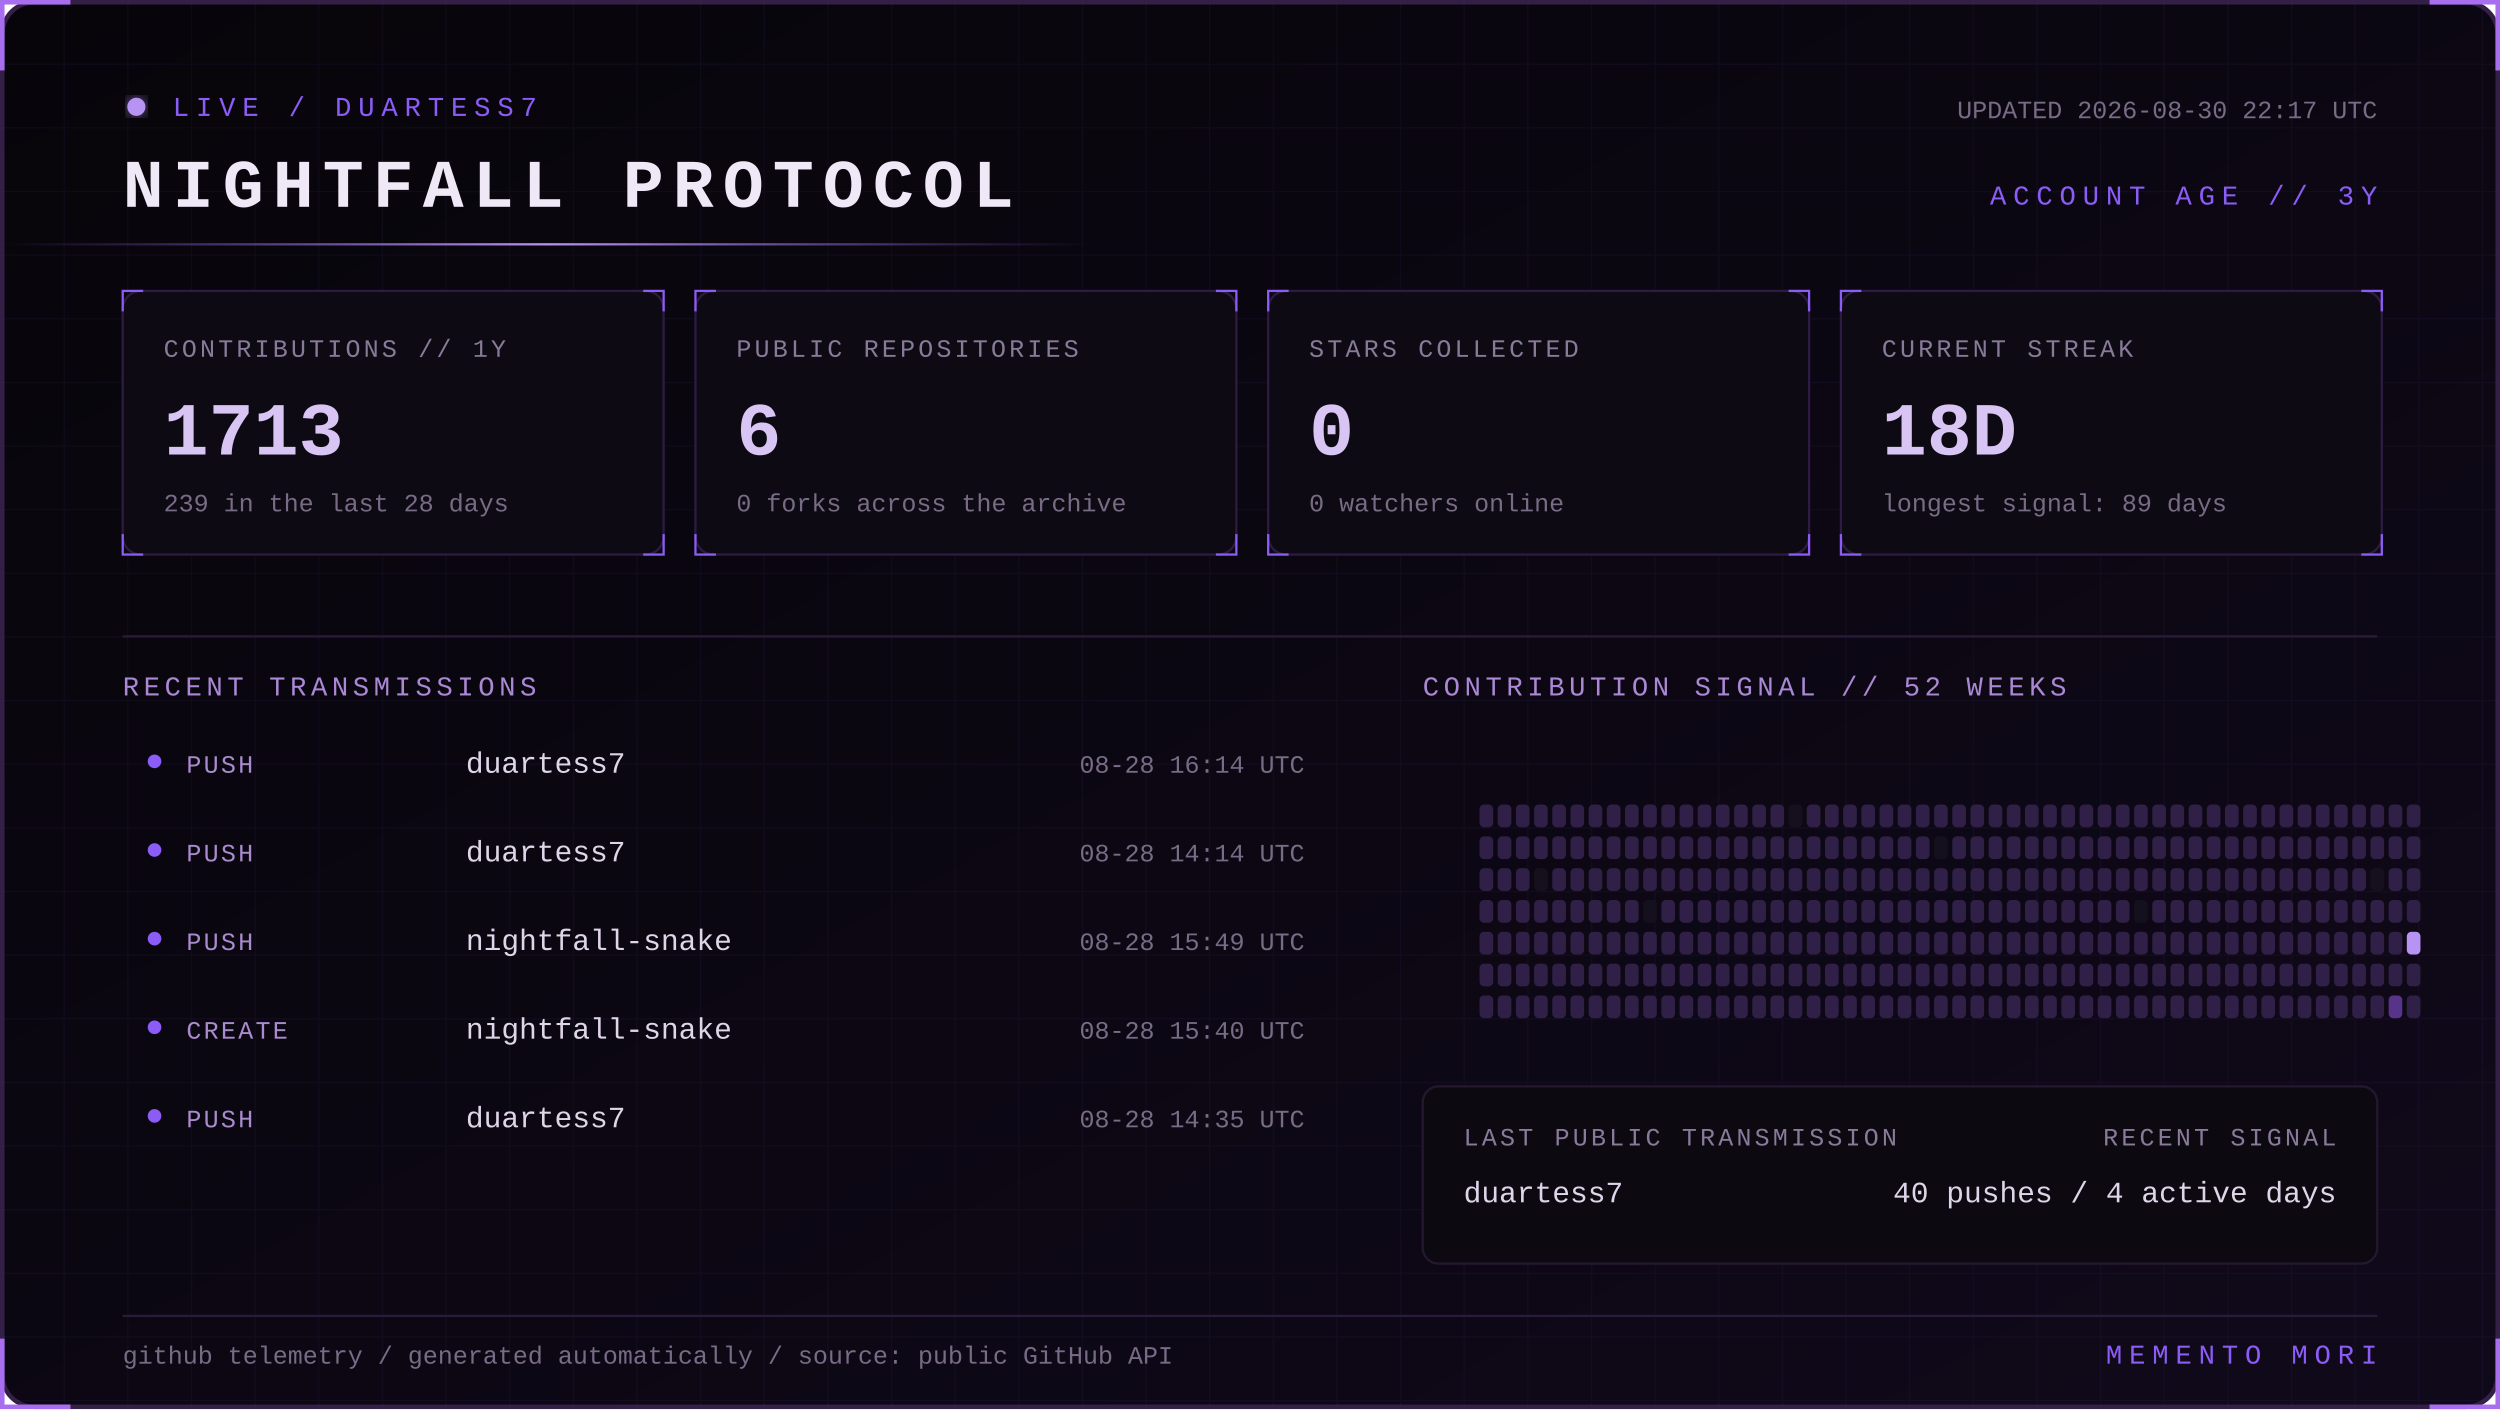
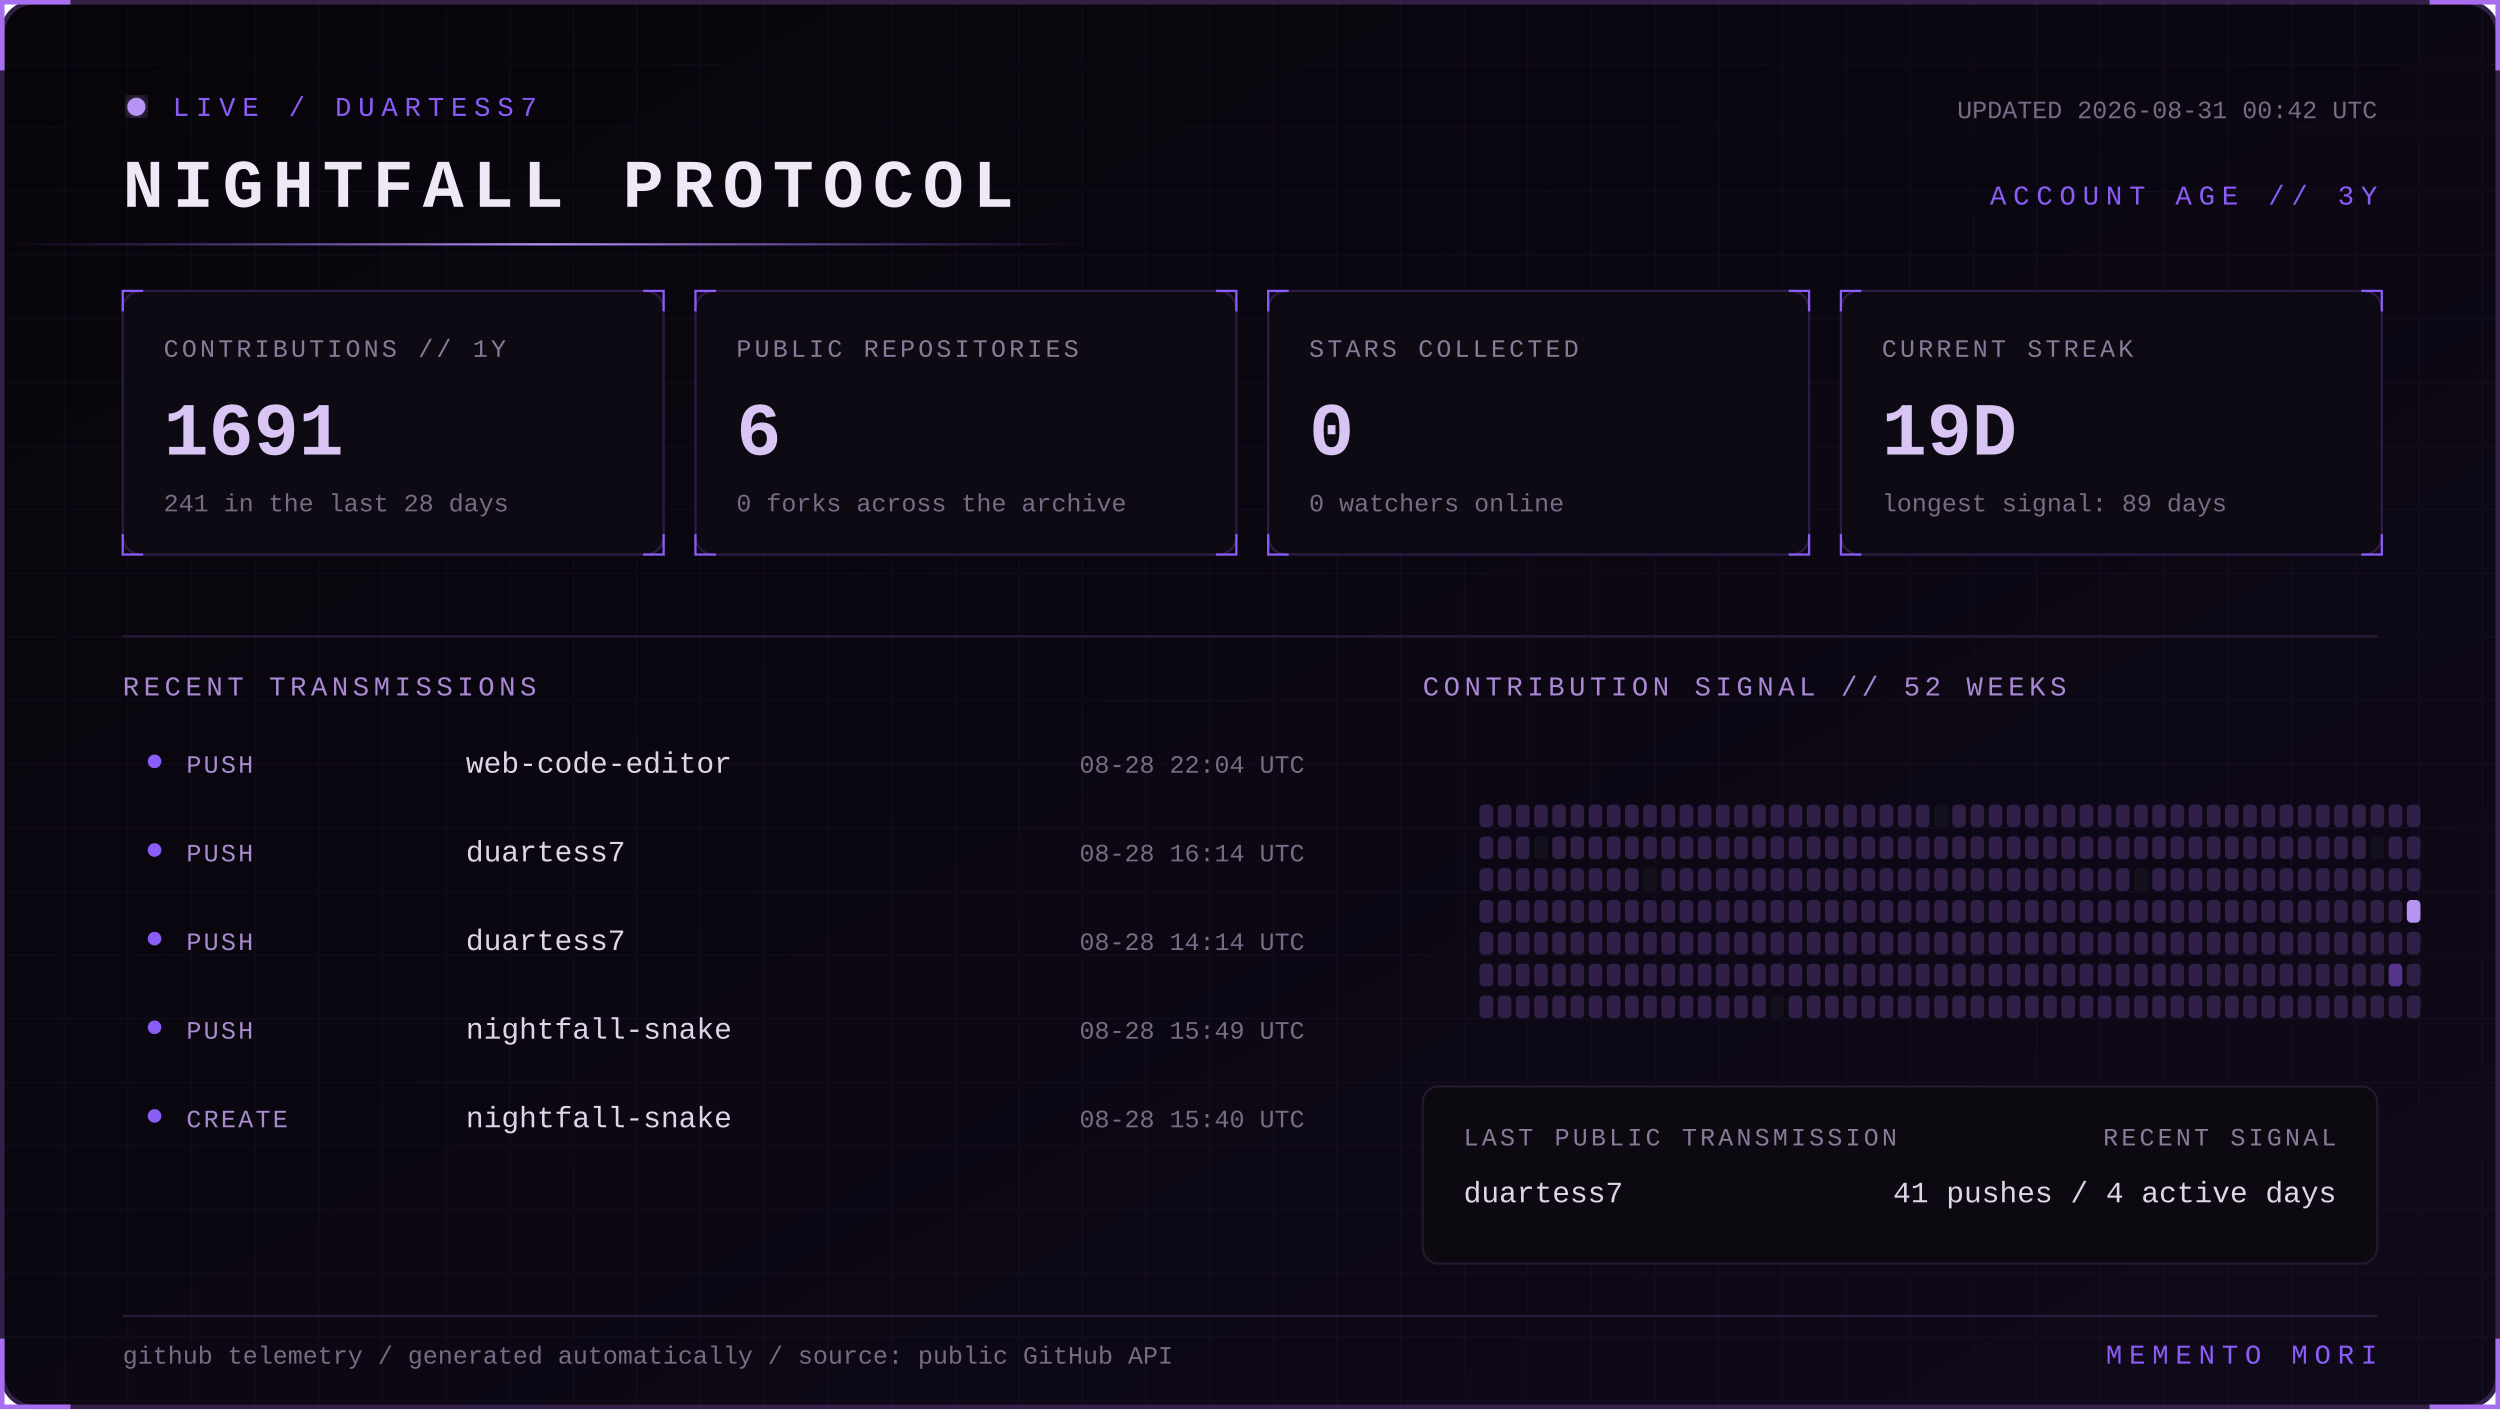
<svg xmlns="http://www.w3.org/2000/svg" width="1100" height="620" viewBox="0 0 1100 620" role="img" aria-labelledby="title desc">
  <defs>
    <linearGradient id="bg" x1="0" y1="0" x2="1" y2="1">
      <stop stop-color="#07050a" />
      <stop offset="1" stop-color="#10091a" />
    </linearGradient>
    <linearGradient id="beam">
      <stop stop-color="#8b5cf6" stop-opacity="0" />
      <stop offset=".5" stop-color="#b794f4" />
      <stop offset="1" stop-color="#8b5cf6" stop-opacity="0" />
    </linearGradient>
    <filter id="glow">
      <feGaussianBlur stdDeviation="4" result="b" />
      <feMerge>
        <feMergeNode in="b" />
        <feMergeNode in="SourceGraphic" />
      </feMerge>
    </filter>
    <pattern id="grid" width="28" height="28" patternUnits="userSpaceOnUse">
      <path d="M28 0H0V28" fill="none" stroke="#8b5cf6" stroke-opacity=".055" />
    </pattern>
    <style>
      text { font-family: Consolas, 'Courier New', monospace; }
      .kicker { fill:#8b5cf6; font-size:12px; letter-spacing:3px; }
      .title { fill:#eee8f7; font-size:30px; font-weight:700; letter-spacing:4px; }
      .label { fill:#887a99; font-size:11px; letter-spacing:1.4px; }
      .value { fill:#d8c5f4; font-size:33px; font-weight:700; }
      .detail,.pct { fill:#776b85; font-size:11px; }
      .section { fill:#aa88d4; font-size:12px; letter-spacing:2px; }
      .lang { fill:#ded5e8; font-size:13px; }
      .event { fill:#a98bce; font-size:11px; letter-spacing:1px; }
      .scan { animation:scan 5s linear infinite; }
      .blink { animation:blink 1.6s step-end infinite; }
      @keyframes scan { from { transform:translateX(-500px) } to { transform:translateX(1100px) } }
      @keyframes blink { 50% { opacity:.25 } }
    </style>
  </defs>
  <rect x="1" y="1" width="1098" height="618" rx="14" fill="url(#bg)" stroke="#342047" stroke-width="2" />
  <rect x="1" y="1" width="1098" height="618" rx="14" fill="url(#grid)" />
  <path d="M31 1H1v30 M1069 1h30v30 M1099 589v30h-30 M31 619H1v-30" stroke="#a76ff0" stroke-width="2" fill="none" />
  <g transform="translate(54 42)">
    <circle cx="6" cy="5" r="4" fill="#b794f4" filter="url(#glow)" class="blink" />
    <text x="22" y="9" class="kicker">LIVE / DUARTESS7</text>
    <text y="49" class="title">NIGHTFALL PROTOCOL</text>
-     <text x="992" y="10" text-anchor="end" class="detail">UPDATED 2026-08-30 22:17 UTC</text>
+     <text x="992" y="10" text-anchor="end" class="detail">UPDATED 2026-08-31 00:42 UTC</text>
    <text x="992" y="48" text-anchor="end" class="kicker">ACCOUNT AGE // 3Y</text>
  </g>
  <rect y="107" width="480" height="1" fill="url(#beam)" class="scan" />
  <g transform="translate(54 128)">
    <rect width="238" height="116" rx="8" fill="#0d0a13" stroke="#2d1b43" />
    <path d="M0 9V0h9 M229 0h9v9 M238 107v9h-9 M9 116H0v-9" stroke="#8b5cf6" fill="none" />
    <text x="18" y="29" class="label">CONTRIBUTIONS // 1Y</text>
-     <text x="18" y="72" class="value">1713</text>
-     <text x="18" y="97" class="detail">239 in the last 28 days</text>
+     <text x="18" y="72" class="value">1691</text>
+     <text x="18" y="97" class="detail">241 in the last 28 days</text>
  </g>
  <g transform="translate(306 128)">
    <rect width="238" height="116" rx="8" fill="#0d0a13" stroke="#2d1b43" />
    <path d="M0 9V0h9 M229 0h9v9 M238 107v9h-9 M9 116H0v-9" stroke="#8b5cf6" fill="none" />
    <text x="18" y="29" class="label">PUBLIC REPOSITORIES</text>
    <text x="18" y="72" class="value">6</text>
    <text x="18" y="97" class="detail">0 forks across the archive</text>
  </g>
  <g transform="translate(558 128)">
    <rect width="238" height="116" rx="8" fill="#0d0a13" stroke="#2d1b43" />
    <path d="M0 9V0h9 M229 0h9v9 M238 107v9h-9 M9 116H0v-9" stroke="#8b5cf6" fill="none" />
    <text x="18" y="29" class="label">STARS COLLECTED</text>
    <text x="18" y="72" class="value">0</text>
    <text x="18" y="97" class="detail">0 watchers online</text>
  </g>
  <g transform="translate(810 128)">
    <rect width="238" height="116" rx="8" fill="#0d0a13" stroke="#2d1b43" />
    <path d="M0 9V0h9 M229 0h9v9 M238 107v9h-9 M9 116H0v-9" stroke="#8b5cf6" fill="none" />
    <text x="18" y="29" class="label">CURRENT STREAK</text>
-     <text x="18" y="72" class="value">18D</text>
+     <text x="18" y="72" class="value">19D</text>
    <text x="18" y="97" class="detail">longest signal: 89 days</text>
  </g>
  <path d="M54 280H1046" stroke="#291b39" />
  <text x="54" y="306" class="section">RECENT TRANSMISSIONS</text>
  <text x="626" y="306" class="section">CONTRIBUTION SIGNAL // 52 WEEKS</text>
  <circle cx="68" cy="335" r="3" fill="#8b5cf6" />
  <text x="82" y="340" class="event">PUSH</text>
-   <text x="205" y="340" class="lang">duartess7</text>
-   <text x="574" y="340" text-anchor="end" class="pct">08-28 16:14 UTC</text>
+   <text x="205" y="340" class="lang">web-code-editor</text>
+   <text x="574" y="340" text-anchor="end" class="pct">08-28 22:04 UTC</text>
  <circle cx="68" cy="374" r="3" fill="#8b5cf6" />
  <text x="82" y="379" class="event">PUSH</text>
  <text x="205" y="379" class="lang">duartess7</text>
-   <text x="574" y="379" text-anchor="end" class="pct">08-28 14:14 UTC</text>
+   <text x="574" y="379" text-anchor="end" class="pct">08-28 16:14 UTC</text>
  <circle cx="68" cy="413" r="3" fill="#8b5cf6" />
  <text x="82" y="418" class="event">PUSH</text>
-   <text x="205" y="418" class="lang">nightfall-snake</text>
-   <text x="574" y="418" text-anchor="end" class="pct">08-28 15:49 UTC</text>
+   <text x="205" y="418" class="lang">duartess7</text>
+   <text x="574" y="418" text-anchor="end" class="pct">08-28 14:14 UTC</text>
  <circle cx="68" cy="452" r="3" fill="#8b5cf6" />
-   <text x="82" y="457" class="event">CREATE</text>
+   <text x="82" y="457" class="event">PUSH</text>
  <text x="205" y="457" class="lang">nightfall-snake</text>
-   <text x="574" y="457" text-anchor="end" class="pct">08-28 15:40 UTC</text>
+   <text x="574" y="457" text-anchor="end" class="pct">08-28 15:49 UTC</text>
  <circle cx="68" cy="491" r="3" fill="#8b5cf6" />
-   <text x="82" y="496" class="event">PUSH</text>
-   <text x="205" y="496" class="lang">duartess7</text>
-   <text x="574" y="496" text-anchor="end" class="pct">08-28 14:35 UTC</text>
+   <text x="82" y="496" class="event">CREATE</text>
+   <text x="205" y="496" class="lang">nightfall-snake</text>
+   <text x="574" y="496" text-anchor="end" class="pct">08-28 15:40 UTC</text>
  <g>
    <rect x="651" y="354" width="6" height="10" rx="2" fill="#302047" />
    <rect x="651" y="368" width="6" height="10" rx="2" fill="#302047" />
    <rect x="651" y="382" width="6" height="10" rx="2" fill="#302047" />
    <rect x="651" y="396" width="6" height="10" rx="2" fill="#302047" />
    <rect x="651" y="410" width="6" height="10" rx="2" fill="#302047" />
    <rect x="651" y="424" width="6" height="10" rx="2" fill="#302047" />
    <rect x="651" y="438" width="6" height="10" rx="2" fill="#302047" />
    <rect x="659" y="354" width="6" height="10" rx="2" fill="#302047" />
    <rect x="659" y="368" width="6" height="10" rx="2" fill="#302047" />
    <rect x="659" y="382" width="6" height="10" rx="2" fill="#302047" />
    <rect x="659" y="396" width="6" height="10" rx="2" fill="#302047" />
    <rect x="659" y="410" width="6" height="10" rx="2" fill="#302047" />
    <rect x="659" y="424" width="6" height="10" rx="2" fill="#302047" />
    <rect x="659" y="438" width="6" height="10" rx="2" fill="#302047" />
    <rect x="667" y="354" width="6" height="10" rx="2" fill="#302047" />
    <rect x="667" y="368" width="6" height="10" rx="2" fill="#302047" />
    <rect x="667" y="382" width="6" height="10" rx="2" fill="#302047" />
    <rect x="667" y="396" width="6" height="10" rx="2" fill="#302047" />
    <rect x="667" y="410" width="6" height="10" rx="2" fill="#302047" />
    <rect x="667" y="424" width="6" height="10" rx="2" fill="#302047" />
    <rect x="667" y="438" width="6" height="10" rx="2" fill="#302047" />
    <rect x="675" y="354" width="6" height="10" rx="2" fill="#302047" />
-     <rect x="675" y="368" width="6" height="10" rx="2" fill="#302047" />
-     <rect x="675" y="382" width="6" height="10" rx="2" fill="#15101d" />
+     <rect x="675" y="368" width="6" height="10" rx="2" fill="#15101d" />
+     <rect x="675" y="382" width="6" height="10" rx="2" fill="#302047" />
    <rect x="675" y="396" width="6" height="10" rx="2" fill="#302047" />
    <rect x="675" y="410" width="6" height="10" rx="2" fill="#302047" />
    <rect x="675" y="424" width="6" height="10" rx="2" fill="#302047" />
    <rect x="675" y="438" width="6" height="10" rx="2" fill="#302047" />
    <rect x="683" y="354" width="6" height="10" rx="2" fill="#302047" />
    <rect x="683" y="368" width="6" height="10" rx="2" fill="#302047" />
    <rect x="683" y="382" width="6" height="10" rx="2" fill="#302047" />
    <rect x="683" y="396" width="6" height="10" rx="2" fill="#302047" />
    <rect x="683" y="410" width="6" height="10" rx="2" fill="#302047" />
    <rect x="683" y="424" width="6" height="10" rx="2" fill="#302047" />
    <rect x="683" y="438" width="6" height="10" rx="2" fill="#302047" />
    <rect x="691" y="354" width="6" height="10" rx="2" fill="#302047" />
    <rect x="691" y="368" width="6" height="10" rx="2" fill="#302047" />
    <rect x="691" y="382" width="6" height="10" rx="2" fill="#302047" />
    <rect x="691" y="396" width="6" height="10" rx="2" fill="#302047" />
    <rect x="691" y="410" width="6" height="10" rx="2" fill="#302047" />
    <rect x="691" y="424" width="6" height="10" rx="2" fill="#302047" />
    <rect x="691" y="438" width="6" height="10" rx="2" fill="#302047" />
    <rect x="699" y="354" width="6" height="10" rx="2" fill="#302047" />
    <rect x="699" y="368" width="6" height="10" rx="2" fill="#302047" />
    <rect x="699" y="382" width="6" height="10" rx="2" fill="#302047" />
    <rect x="699" y="396" width="6" height="10" rx="2" fill="#302047" />
    <rect x="699" y="410" width="6" height="10" rx="2" fill="#302047" />
    <rect x="699" y="424" width="6" height="10" rx="2" fill="#302047" />
    <rect x="699" y="438" width="6" height="10" rx="2" fill="#302047" />
    <rect x="707" y="354" width="6" height="10" rx="2" fill="#302047" />
    <rect x="707" y="368" width="6" height="10" rx="2" fill="#302047" />
    <rect x="707" y="382" width="6" height="10" rx="2" fill="#302047" />
    <rect x="707" y="396" width="6" height="10" rx="2" fill="#302047" />
    <rect x="707" y="410" width="6" height="10" rx="2" fill="#302047" />
    <rect x="707" y="424" width="6" height="10" rx="2" fill="#302047" />
    <rect x="707" y="438" width="6" height="10" rx="2" fill="#302047" />
    <rect x="715" y="354" width="6" height="10" rx="2" fill="#302047" />
    <rect x="715" y="368" width="6" height="10" rx="2" fill="#302047" />
    <rect x="715" y="382" width="6" height="10" rx="2" fill="#302047" />
    <rect x="715" y="396" width="6" height="10" rx="2" fill="#302047" />
    <rect x="715" y="410" width="6" height="10" rx="2" fill="#302047" />
    <rect x="715" y="424" width="6" height="10" rx="2" fill="#302047" />
    <rect x="715" y="438" width="6" height="10" rx="2" fill="#302047" />
    <rect x="723" y="354" width="6" height="10" rx="2" fill="#302047" />
    <rect x="723" y="368" width="6" height="10" rx="2" fill="#302047" />
-     <rect x="723" y="382" width="6" height="10" rx="2" fill="#302047" />
-     <rect x="723" y="396" width="6" height="10" rx="2" fill="#15101d" />
+     <rect x="723" y="382" width="6" height="10" rx="2" fill="#15101d" />
+     <rect x="723" y="396" width="6" height="10" rx="2" fill="#302047" />
    <rect x="723" y="410" width="6" height="10" rx="2" fill="#302047" />
    <rect x="723" y="424" width="6" height="10" rx="2" fill="#302047" />
    <rect x="723" y="438" width="6" height="10" rx="2" fill="#302047" />
    <rect x="731" y="354" width="6" height="10" rx="2" fill="#302047" />
    <rect x="731" y="368" width="6" height="10" rx="2" fill="#302047" />
    <rect x="731" y="382" width="6" height="10" rx="2" fill="#302047" />
    <rect x="731" y="396" width="6" height="10" rx="2" fill="#302047" />
    <rect x="731" y="410" width="6" height="10" rx="2" fill="#302047" />
    <rect x="731" y="424" width="6" height="10" rx="2" fill="#302047" />
    <rect x="731" y="438" width="6" height="10" rx="2" fill="#302047" />
    <rect x="739" y="354" width="6" height="10" rx="2" fill="#302047" />
    <rect x="739" y="368" width="6" height="10" rx="2" fill="#302047" />
    <rect x="739" y="382" width="6" height="10" rx="2" fill="#302047" />
    <rect x="739" y="396" width="6" height="10" rx="2" fill="#302047" />
    <rect x="739" y="410" width="6" height="10" rx="2" fill="#302047" />
    <rect x="739" y="424" width="6" height="10" rx="2" fill="#302047" />
    <rect x="739" y="438" width="6" height="10" rx="2" fill="#302047" />
    <rect x="747" y="354" width="6" height="10" rx="2" fill="#302047" />
    <rect x="747" y="368" width="6" height="10" rx="2" fill="#302047" />
    <rect x="747" y="382" width="6" height="10" rx="2" fill="#302047" />
    <rect x="747" y="396" width="6" height="10" rx="2" fill="#302047" />
    <rect x="747" y="410" width="6" height="10" rx="2" fill="#302047" />
    <rect x="747" y="424" width="6" height="10" rx="2" fill="#302047" />
    <rect x="747" y="438" width="6" height="10" rx="2" fill="#302047" />
    <rect x="755" y="354" width="6" height="10" rx="2" fill="#302047" />
    <rect x="755" y="368" width="6" height="10" rx="2" fill="#302047" />
    <rect x="755" y="382" width="6" height="10" rx="2" fill="#302047" />
    <rect x="755" y="396" width="6" height="10" rx="2" fill="#302047" />
    <rect x="755" y="410" width="6" height="10" rx="2" fill="#302047" />
    <rect x="755" y="424" width="6" height="10" rx="2" fill="#302047" />
    <rect x="755" y="438" width="6" height="10" rx="2" fill="#302047" />
    <rect x="763" y="354" width="6" height="10" rx="2" fill="#302047" />
    <rect x="763" y="368" width="6" height="10" rx="2" fill="#302047" />
    <rect x="763" y="382" width="6" height="10" rx="2" fill="#302047" />
    <rect x="763" y="396" width="6" height="10" rx="2" fill="#302047" />
    <rect x="763" y="410" width="6" height="10" rx="2" fill="#302047" />
    <rect x="763" y="424" width="6" height="10" rx="2" fill="#302047" />
    <rect x="763" y="438" width="6" height="10" rx="2" fill="#302047" />
    <rect x="771" y="354" width="6" height="10" rx="2" fill="#302047" />
    <rect x="771" y="368" width="6" height="10" rx="2" fill="#302047" />
    <rect x="771" y="382" width="6" height="10" rx="2" fill="#302047" />
    <rect x="771" y="396" width="6" height="10" rx="2" fill="#302047" />
    <rect x="771" y="410" width="6" height="10" rx="2" fill="#302047" />
    <rect x="771" y="424" width="6" height="10" rx="2" fill="#302047" />
    <rect x="771" y="438" width="6" height="10" rx="2" fill="#302047" />
    <rect x="779" y="354" width="6" height="10" rx="2" fill="#302047" />
    <rect x="779" y="368" width="6" height="10" rx="2" fill="#302047" />
    <rect x="779" y="382" width="6" height="10" rx="2" fill="#302047" />
    <rect x="779" y="396" width="6" height="10" rx="2" fill="#302047" />
    <rect x="779" y="410" width="6" height="10" rx="2" fill="#302047" />
    <rect x="779" y="424" width="6" height="10" rx="2" fill="#302047" />
-     <rect x="779" y="438" width="6" height="10" rx="2" fill="#302047" />
-     <rect x="787" y="354" width="6" height="10" rx="2" fill="#15101d" />
+     <rect x="779" y="438" width="6" height="10" rx="2" fill="#15101d" />
+     <rect x="787" y="354" width="6" height="10" rx="2" fill="#302047" />
    <rect x="787" y="368" width="6" height="10" rx="2" fill="#302047" />
    <rect x="787" y="382" width="6" height="10" rx="2" fill="#302047" />
    <rect x="787" y="396" width="6" height="10" rx="2" fill="#302047" />
    <rect x="787" y="410" width="6" height="10" rx="2" fill="#302047" />
    <rect x="787" y="424" width="6" height="10" rx="2" fill="#302047" />
    <rect x="787" y="438" width="6" height="10" rx="2" fill="#302047" />
    <rect x="795" y="354" width="6" height="10" rx="2" fill="#302047" />
    <rect x="795" y="368" width="6" height="10" rx="2" fill="#302047" />
    <rect x="795" y="382" width="6" height="10" rx="2" fill="#302047" />
    <rect x="795" y="396" width="6" height="10" rx="2" fill="#302047" />
    <rect x="795" y="410" width="6" height="10" rx="2" fill="#302047" />
    <rect x="795" y="424" width="6" height="10" rx="2" fill="#302047" />
    <rect x="795" y="438" width="6" height="10" rx="2" fill="#302047" />
    <rect x="803" y="354" width="6" height="10" rx="2" fill="#302047" />
    <rect x="803" y="368" width="6" height="10" rx="2" fill="#302047" />
    <rect x="803" y="382" width="6" height="10" rx="2" fill="#302047" />
    <rect x="803" y="396" width="6" height="10" rx="2" fill="#302047" />
    <rect x="803" y="410" width="6" height="10" rx="2" fill="#302047" />
    <rect x="803" y="424" width="6" height="10" rx="2" fill="#302047" />
    <rect x="803" y="438" width="6" height="10" rx="2" fill="#302047" />
    <rect x="811" y="354" width="6" height="10" rx="2" fill="#302047" />
    <rect x="811" y="368" width="6" height="10" rx="2" fill="#302047" />
    <rect x="811" y="382" width="6" height="10" rx="2" fill="#302047" />
    <rect x="811" y="396" width="6" height="10" rx="2" fill="#302047" />
    <rect x="811" y="410" width="6" height="10" rx="2" fill="#302047" />
    <rect x="811" y="424" width="6" height="10" rx="2" fill="#302047" />
    <rect x="811" y="438" width="6" height="10" rx="2" fill="#302047" />
    <rect x="819" y="354" width="6" height="10" rx="2" fill="#302047" />
    <rect x="819" y="368" width="6" height="10" rx="2" fill="#302047" />
    <rect x="819" y="382" width="6" height="10" rx="2" fill="#302047" />
    <rect x="819" y="396" width="6" height="10" rx="2" fill="#302047" />
    <rect x="819" y="410" width="6" height="10" rx="2" fill="#302047" />
    <rect x="819" y="424" width="6" height="10" rx="2" fill="#302047" />
    <rect x="819" y="438" width="6" height="10" rx="2" fill="#302047" />
    <rect x="827" y="354" width="6" height="10" rx="2" fill="#302047" />
    <rect x="827" y="368" width="6" height="10" rx="2" fill="#302047" />
    <rect x="827" y="382" width="6" height="10" rx="2" fill="#302047" />
    <rect x="827" y="396" width="6" height="10" rx="2" fill="#302047" />
    <rect x="827" y="410" width="6" height="10" rx="2" fill="#302047" />
    <rect x="827" y="424" width="6" height="10" rx="2" fill="#302047" />
    <rect x="827" y="438" width="6" height="10" rx="2" fill="#302047" />
    <rect x="835" y="354" width="6" height="10" rx="2" fill="#302047" />
    <rect x="835" y="368" width="6" height="10" rx="2" fill="#302047" />
    <rect x="835" y="382" width="6" height="10" rx="2" fill="#302047" />
    <rect x="835" y="396" width="6" height="10" rx="2" fill="#302047" />
    <rect x="835" y="410" width="6" height="10" rx="2" fill="#302047" />
    <rect x="835" y="424" width="6" height="10" rx="2" fill="#302047" />
    <rect x="835" y="438" width="6" height="10" rx="2" fill="#302047" />
    <rect x="843" y="354" width="6" height="10" rx="2" fill="#302047" />
    <rect x="843" y="368" width="6" height="10" rx="2" fill="#302047" />
    <rect x="843" y="382" width="6" height="10" rx="2" fill="#302047" />
    <rect x="843" y="396" width="6" height="10" rx="2" fill="#302047" />
    <rect x="843" y="410" width="6" height="10" rx="2" fill="#302047" />
    <rect x="843" y="424" width="6" height="10" rx="2" fill="#302047" />
    <rect x="843" y="438" width="6" height="10" rx="2" fill="#302047" />
-     <rect x="851" y="354" width="6" height="10" rx="2" fill="#302047" />
-     <rect x="851" y="368" width="6" height="10" rx="2" fill="#15101d" />
+     <rect x="851" y="354" width="6" height="10" rx="2" fill="#15101d" />
+     <rect x="851" y="368" width="6" height="10" rx="2" fill="#302047" />
    <rect x="851" y="382" width="6" height="10" rx="2" fill="#302047" />
    <rect x="851" y="396" width="6" height="10" rx="2" fill="#302047" />
    <rect x="851" y="410" width="6" height="10" rx="2" fill="#302047" />
    <rect x="851" y="424" width="6" height="10" rx="2" fill="#302047" />
    <rect x="851" y="438" width="6" height="10" rx="2" fill="#302047" />
    <rect x="859" y="354" width="6" height="10" rx="2" fill="#302047" />
    <rect x="859" y="368" width="6" height="10" rx="2" fill="#302047" />
    <rect x="859" y="382" width="6" height="10" rx="2" fill="#302047" />
    <rect x="859" y="396" width="6" height="10" rx="2" fill="#302047" />
    <rect x="859" y="410" width="6" height="10" rx="2" fill="#302047" />
    <rect x="859" y="424" width="6" height="10" rx="2" fill="#302047" />
    <rect x="859" y="438" width="6" height="10" rx="2" fill="#302047" />
    <rect x="867" y="354" width="6" height="10" rx="2" fill="#302047" />
    <rect x="867" y="368" width="6" height="10" rx="2" fill="#302047" />
    <rect x="867" y="382" width="6" height="10" rx="2" fill="#302047" />
    <rect x="867" y="396" width="6" height="10" rx="2" fill="#302047" />
    <rect x="867" y="410" width="6" height="10" rx="2" fill="#302047" />
    <rect x="867" y="424" width="6" height="10" rx="2" fill="#302047" />
    <rect x="867" y="438" width="6" height="10" rx="2" fill="#302047" />
    <rect x="875" y="354" width="6" height="10" rx="2" fill="#302047" />
    <rect x="875" y="368" width="6" height="10" rx="2" fill="#302047" />
    <rect x="875" y="382" width="6" height="10" rx="2" fill="#302047" />
    <rect x="875" y="396" width="6" height="10" rx="2" fill="#302047" />
    <rect x="875" y="410" width="6" height="10" rx="2" fill="#302047" />
    <rect x="875" y="424" width="6" height="10" rx="2" fill="#302047" />
    <rect x="875" y="438" width="6" height="10" rx="2" fill="#302047" />
    <rect x="883" y="354" width="6" height="10" rx="2" fill="#302047" />
    <rect x="883" y="368" width="6" height="10" rx="2" fill="#302047" />
    <rect x="883" y="382" width="6" height="10" rx="2" fill="#302047" />
    <rect x="883" y="396" width="6" height="10" rx="2" fill="#302047" />
    <rect x="883" y="410" width="6" height="10" rx="2" fill="#302047" />
    <rect x="883" y="424" width="6" height="10" rx="2" fill="#302047" />
    <rect x="883" y="438" width="6" height="10" rx="2" fill="#302047" />
    <rect x="891" y="354" width="6" height="10" rx="2" fill="#302047" />
    <rect x="891" y="368" width="6" height="10" rx="2" fill="#302047" />
    <rect x="891" y="382" width="6" height="10" rx="2" fill="#302047" />
    <rect x="891" y="396" width="6" height="10" rx="2" fill="#302047" />
    <rect x="891" y="410" width="6" height="10" rx="2" fill="#302047" />
    <rect x="891" y="424" width="6" height="10" rx="2" fill="#302047" />
    <rect x="891" y="438" width="6" height="10" rx="2" fill="#302047" />
    <rect x="899" y="354" width="6" height="10" rx="2" fill="#302047" />
    <rect x="899" y="368" width="6" height="10" rx="2" fill="#302047" />
    <rect x="899" y="382" width="6" height="10" rx="2" fill="#302047" />
    <rect x="899" y="396" width="6" height="10" rx="2" fill="#302047" />
    <rect x="899" y="410" width="6" height="10" rx="2" fill="#302047" />
    <rect x="899" y="424" width="6" height="10" rx="2" fill="#302047" />
    <rect x="899" y="438" width="6" height="10" rx="2" fill="#302047" />
    <rect x="907" y="354" width="6" height="10" rx="2" fill="#302047" />
    <rect x="907" y="368" width="6" height="10" rx="2" fill="#302047" />
    <rect x="907" y="382" width="6" height="10" rx="2" fill="#302047" />
    <rect x="907" y="396" width="6" height="10" rx="2" fill="#302047" />
    <rect x="907" y="410" width="6" height="10" rx="2" fill="#302047" />
    <rect x="907" y="424" width="6" height="10" rx="2" fill="#302047" />
    <rect x="907" y="438" width="6" height="10" rx="2" fill="#302047" />
    <rect x="915" y="354" width="6" height="10" rx="2" fill="#302047" />
    <rect x="915" y="368" width="6" height="10" rx="2" fill="#302047" />
    <rect x="915" y="382" width="6" height="10" rx="2" fill="#302047" />
    <rect x="915" y="396" width="6" height="10" rx="2" fill="#302047" />
    <rect x="915" y="410" width="6" height="10" rx="2" fill="#302047" />
    <rect x="915" y="424" width="6" height="10" rx="2" fill="#302047" />
    <rect x="915" y="438" width="6" height="10" rx="2" fill="#302047" />
    <rect x="923" y="354" width="6" height="10" rx="2" fill="#302047" />
    <rect x="923" y="368" width="6" height="10" rx="2" fill="#302047" />
    <rect x="923" y="382" width="6" height="10" rx="2" fill="#302047" />
    <rect x="923" y="396" width="6" height="10" rx="2" fill="#302047" />
    <rect x="923" y="410" width="6" height="10" rx="2" fill="#302047" />
    <rect x="923" y="424" width="6" height="10" rx="2" fill="#302047" />
    <rect x="923" y="438" width="6" height="10" rx="2" fill="#302047" />
    <rect x="931" y="354" width="6" height="10" rx="2" fill="#302047" />
    <rect x="931" y="368" width="6" height="10" rx="2" fill="#302047" />
    <rect x="931" y="382" width="6" height="10" rx="2" fill="#302047" />
    <rect x="931" y="396" width="6" height="10" rx="2" fill="#302047" />
    <rect x="931" y="410" width="6" height="10" rx="2" fill="#302047" />
    <rect x="931" y="424" width="6" height="10" rx="2" fill="#302047" />
    <rect x="931" y="438" width="6" height="10" rx="2" fill="#302047" />
    <rect x="939" y="354" width="6" height="10" rx="2" fill="#302047" />
    <rect x="939" y="368" width="6" height="10" rx="2" fill="#302047" />
-     <rect x="939" y="382" width="6" height="10" rx="2" fill="#302047" />
-     <rect x="939" y="396" width="6" height="10" rx="2" fill="#15101d" />
+     <rect x="939" y="382" width="6" height="10" rx="2" fill="#15101d" />
+     <rect x="939" y="396" width="6" height="10" rx="2" fill="#302047" />
    <rect x="939" y="410" width="6" height="10" rx="2" fill="#302047" />
    <rect x="939" y="424" width="6" height="10" rx="2" fill="#302047" />
    <rect x="939" y="438" width="6" height="10" rx="2" fill="#302047" />
    <rect x="947" y="354" width="6" height="10" rx="2" fill="#302047" />
    <rect x="947" y="368" width="6" height="10" rx="2" fill="#302047" />
    <rect x="947" y="382" width="6" height="10" rx="2" fill="#302047" />
    <rect x="947" y="396" width="6" height="10" rx="2" fill="#302047" />
    <rect x="947" y="410" width="6" height="10" rx="2" fill="#302047" />
    <rect x="947" y="424" width="6" height="10" rx="2" fill="#302047" />
    <rect x="947" y="438" width="6" height="10" rx="2" fill="#302047" />
    <rect x="955" y="354" width="6" height="10" rx="2" fill="#302047" />
    <rect x="955" y="368" width="6" height="10" rx="2" fill="#302047" />
    <rect x="955" y="382" width="6" height="10" rx="2" fill="#302047" />
    <rect x="955" y="396" width="6" height="10" rx="2" fill="#302047" />
    <rect x="955" y="410" width="6" height="10" rx="2" fill="#302047" />
    <rect x="955" y="424" width="6" height="10" rx="2" fill="#302047" />
    <rect x="955" y="438" width="6" height="10" rx="2" fill="#302047" />
    <rect x="963" y="354" width="6" height="10" rx="2" fill="#302047" />
    <rect x="963" y="368" width="6" height="10" rx="2" fill="#302047" />
    <rect x="963" y="382" width="6" height="10" rx="2" fill="#302047" />
    <rect x="963" y="396" width="6" height="10" rx="2" fill="#302047" />
    <rect x="963" y="410" width="6" height="10" rx="2" fill="#302047" />
    <rect x="963" y="424" width="6" height="10" rx="2" fill="#302047" />
    <rect x="963" y="438" width="6" height="10" rx="2" fill="#302047" />
    <rect x="971" y="354" width="6" height="10" rx="2" fill="#302047" />
    <rect x="971" y="368" width="6" height="10" rx="2" fill="#302047" />
    <rect x="971" y="382" width="6" height="10" rx="2" fill="#302047" />
    <rect x="971" y="396" width="6" height="10" rx="2" fill="#302047" />
    <rect x="971" y="410" width="6" height="10" rx="2" fill="#302047" />
    <rect x="971" y="424" width="6" height="10" rx="2" fill="#302047" />
    <rect x="971" y="438" width="6" height="10" rx="2" fill="#302047" />
    <rect x="979" y="354" width="6" height="10" rx="2" fill="#302047" />
    <rect x="979" y="368" width="6" height="10" rx="2" fill="#302047" />
    <rect x="979" y="382" width="6" height="10" rx="2" fill="#302047" />
    <rect x="979" y="396" width="6" height="10" rx="2" fill="#302047" />
    <rect x="979" y="410" width="6" height="10" rx="2" fill="#302047" />
    <rect x="979" y="424" width="6" height="10" rx="2" fill="#302047" />
    <rect x="979" y="438" width="6" height="10" rx="2" fill="#302047" />
    <rect x="987" y="354" width="6" height="10" rx="2" fill="#302047" />
    <rect x="987" y="368" width="6" height="10" rx="2" fill="#302047" />
    <rect x="987" y="382" width="6" height="10" rx="2" fill="#302047" />
    <rect x="987" y="396" width="6" height="10" rx="2" fill="#302047" />
    <rect x="987" y="410" width="6" height="10" rx="2" fill="#302047" />
    <rect x="987" y="424" width="6" height="10" rx="2" fill="#302047" />
    <rect x="987" y="438" width="6" height="10" rx="2" fill="#302047" />
    <rect x="995" y="354" width="6" height="10" rx="2" fill="#302047" />
    <rect x="995" y="368" width="6" height="10" rx="2" fill="#302047" />
    <rect x="995" y="382" width="6" height="10" rx="2" fill="#302047" />
    <rect x="995" y="396" width="6" height="10" rx="2" fill="#302047" />
    <rect x="995" y="410" width="6" height="10" rx="2" fill="#302047" />
    <rect x="995" y="424" width="6" height="10" rx="2" fill="#302047" />
    <rect x="995" y="438" width="6" height="10" rx="2" fill="#302047" />
    <rect x="1003" y="354" width="6" height="10" rx="2" fill="#302047" />
    <rect x="1003" y="368" width="6" height="10" rx="2" fill="#302047" />
    <rect x="1003" y="382" width="6" height="10" rx="2" fill="#302047" />
    <rect x="1003" y="396" width="6" height="10" rx="2" fill="#302047" />
    <rect x="1003" y="410" width="6" height="10" rx="2" fill="#302047" />
    <rect x="1003" y="424" width="6" height="10" rx="2" fill="#302047" />
    <rect x="1003" y="438" width="6" height="10" rx="2" fill="#302047" />
    <rect x="1011" y="354" width="6" height="10" rx="2" fill="#302047" />
    <rect x="1011" y="368" width="6" height="10" rx="2" fill="#302047" />
    <rect x="1011" y="382" width="6" height="10" rx="2" fill="#302047" />
    <rect x="1011" y="396" width="6" height="10" rx="2" fill="#302047" />
    <rect x="1011" y="410" width="6" height="10" rx="2" fill="#302047" />
    <rect x="1011" y="424" width="6" height="10" rx="2" fill="#302047" />
    <rect x="1011" y="438" width="6" height="10" rx="2" fill="#302047" />
    <rect x="1019" y="354" width="6" height="10" rx="2" fill="#302047" />
    <rect x="1019" y="368" width="6" height="10" rx="2" fill="#302047" />
    <rect x="1019" y="382" width="6" height="10" rx="2" fill="#302047" />
    <rect x="1019" y="396" width="6" height="10" rx="2" fill="#302047" />
    <rect x="1019" y="410" width="6" height="10" rx="2" fill="#302047" />
    <rect x="1019" y="424" width="6" height="10" rx="2" fill="#302047" />
    <rect x="1019" y="438" width="6" height="10" rx="2" fill="#302047" />
    <rect x="1027" y="354" width="6" height="10" rx="2" fill="#302047" />
    <rect x="1027" y="368" width="6" height="10" rx="2" fill="#302047" />
    <rect x="1027" y="382" width="6" height="10" rx="2" fill="#302047" />
    <rect x="1027" y="396" width="6" height="10" rx="2" fill="#302047" />
    <rect x="1027" y="410" width="6" height="10" rx="2" fill="#302047" />
    <rect x="1027" y="424" width="6" height="10" rx="2" fill="#302047" />
    <rect x="1027" y="438" width="6" height="10" rx="2" fill="#302047" />
    <rect x="1035" y="354" width="6" height="10" rx="2" fill="#302047" />
    <rect x="1035" y="368" width="6" height="10" rx="2" fill="#302047" />
    <rect x="1035" y="382" width="6" height="10" rx="2" fill="#302047" />
    <rect x="1035" y="396" width="6" height="10" rx="2" fill="#302047" />
    <rect x="1035" y="410" width="6" height="10" rx="2" fill="#302047" />
    <rect x="1035" y="424" width="6" height="10" rx="2" fill="#302047" />
    <rect x="1035" y="438" width="6" height="10" rx="2" fill="#302047" />
    <rect x="1043" y="354" width="6" height="10" rx="2" fill="#302047" />
-     <rect x="1043" y="368" width="6" height="10" rx="2" fill="#302047" />
-     <rect x="1043" y="382" width="6" height="10" rx="2" fill="#15101d" />
+     <rect x="1043" y="368" width="6" height="10" rx="2" fill="#15101d" />
+     <rect x="1043" y="382" width="6" height="10" rx="2" fill="#302047" />
    <rect x="1043" y="396" width="6" height="10" rx="2" fill="#302047" />
    <rect x="1043" y="410" width="6" height="10" rx="2" fill="#302047" />
    <rect x="1043" y="424" width="6" height="10" rx="2" fill="#302047" />
    <rect x="1043" y="438" width="6" height="10" rx="2" fill="#302047" />
    <rect x="1051" y="354" width="6" height="10" rx="2" fill="#302047" />
    <rect x="1051" y="368" width="6" height="10" rx="2" fill="#302047" />
    <rect x="1051" y="382" width="6" height="10" rx="2" fill="#302047" />
    <rect x="1051" y="396" width="6" height="10" rx="2" fill="#302047" />
    <rect x="1051" y="410" width="6" height="10" rx="2" fill="#302047" />
-     <rect x="1051" y="424" width="6" height="10" rx="2" fill="#302047" />
-     <rect x="1051" y="438" width="6" height="10" rx="2" fill="#57338a" />
+     <rect x="1051" y="424" width="6" height="10" rx="2" fill="#57338a" />
+     <rect x="1051" y="438" width="6" height="10" rx="2" fill="#302047" />
    <rect x="1059" y="354" width="6" height="10" rx="2" fill="#302047" />
    <rect x="1059" y="368" width="6" height="10" rx="2" fill="#302047" />
    <rect x="1059" y="382" width="6" height="10" rx="2" fill="#302047" />
-     <rect x="1059" y="396" width="6" height="10" rx="2" fill="#302047" />
-     <rect x="1059" y="410" width="6" height="10" rx="2" fill="#b794f4" />
+     <rect x="1059" y="396" width="6" height="10" rx="2" fill="#b794f4" />
+     <rect x="1059" y="410" width="6" height="10" rx="2" fill="#302047" />
    <rect x="1059" y="424" width="6" height="10" rx="2" fill="#302047" />
    <rect x="1059" y="438" width="6" height="10" rx="2" fill="#302047" />
  </g>
  <g transform="translate(626 478)">
    <rect width="420" height="78" rx="7" fill="#0c0911" stroke="#24172f" />
    <text x="18" y="26" class="label">LAST PUBLIC TRANSMISSION</text>
    <text x="18" y="51" class="lang">duartess7</text>
    <text x="402" y="26" text-anchor="end" class="label">RECENT SIGNAL</text>
-     <text x="402" y="51" text-anchor="end" class="lang">40 pushes / 4 active days</text>
+     <text x="402" y="51" text-anchor="end" class="lang">41 pushes / 4 active days</text>
  </g>
  <path d="M54 579H1046" stroke="#291b39" />
  <text x="54" y="600" class="detail">github telemetry / generated automatically / source: public GitHub API</text>
  <text x="1046" y="600" text-anchor="end" class="kicker">MEMENTO MORI</text>
</svg>
